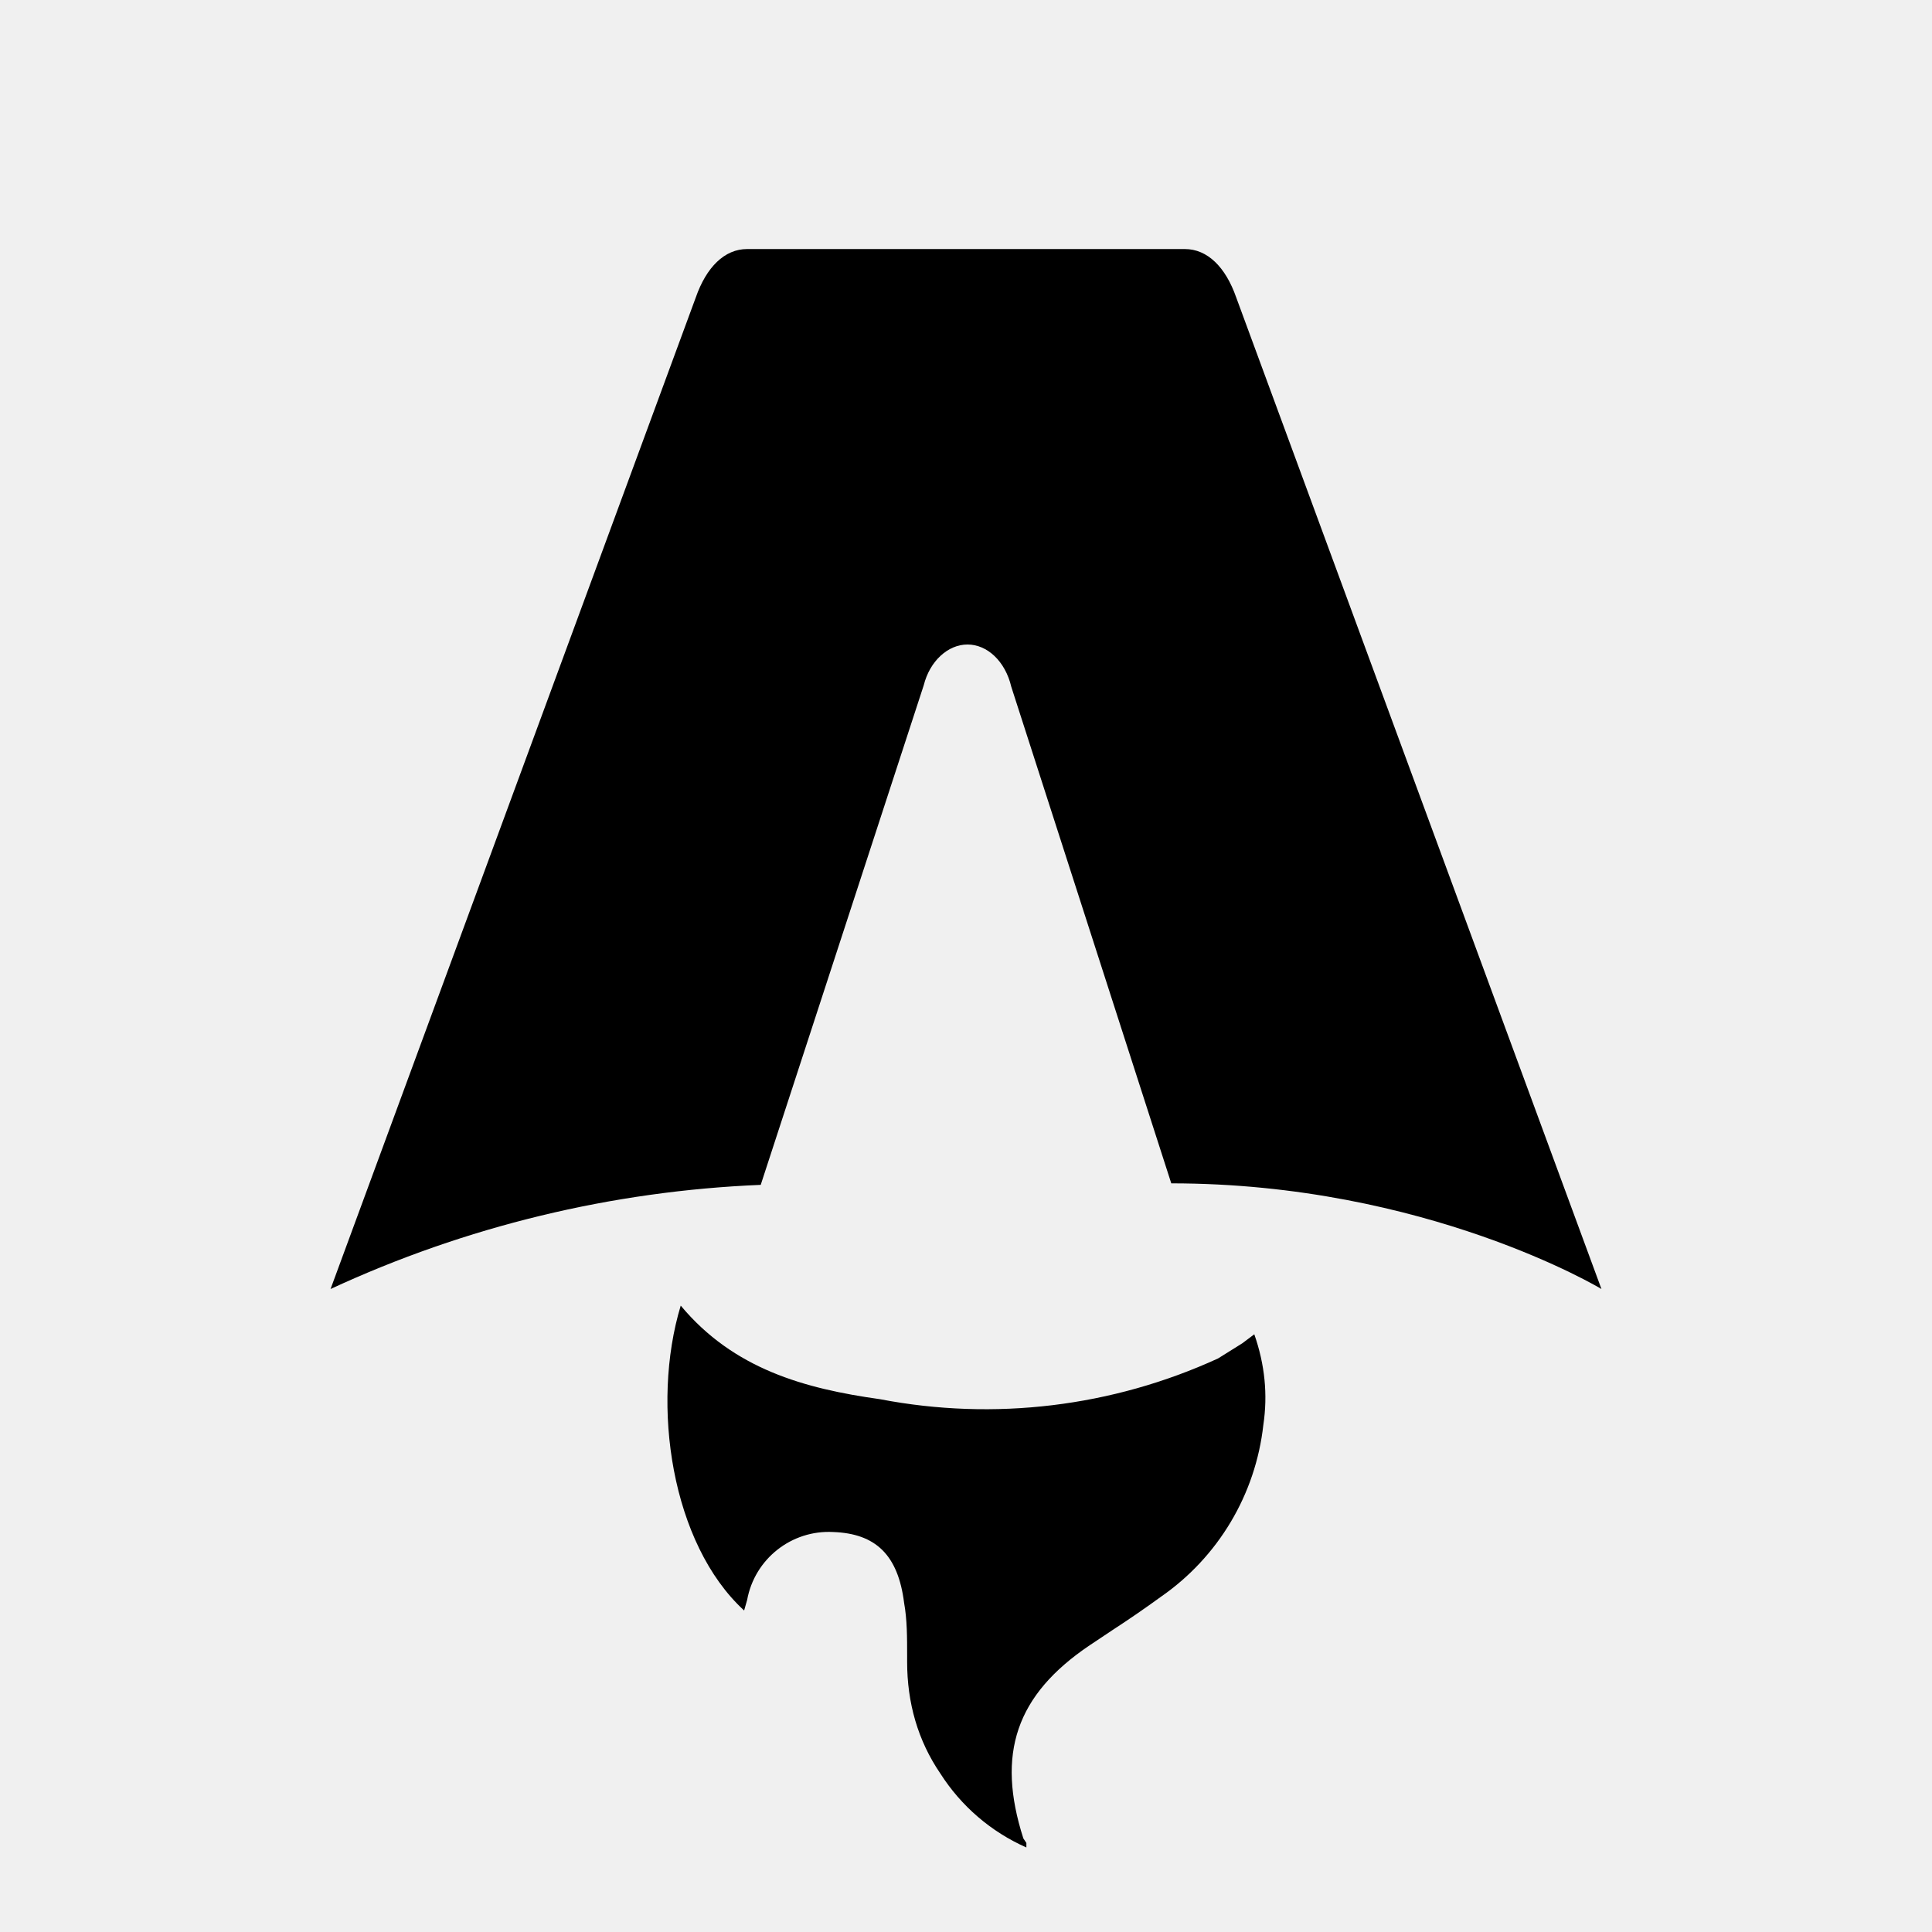
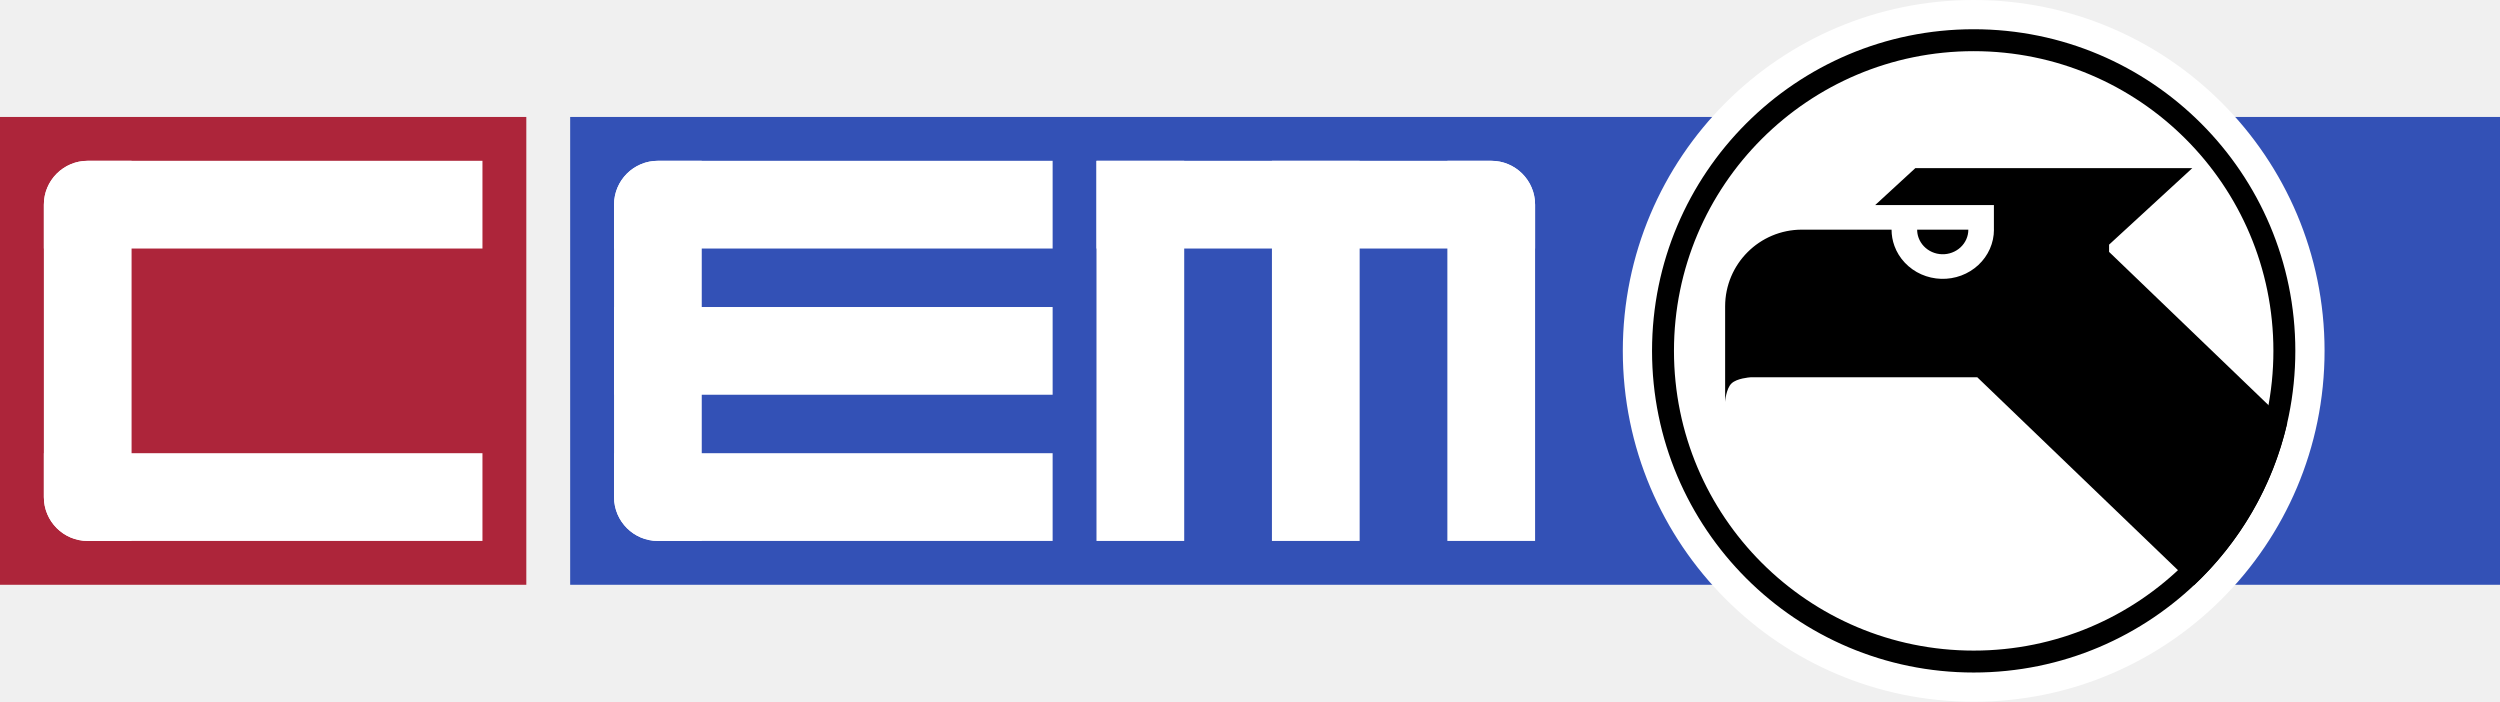
- <svg xmlns="http://www.w3.org/2000/svg" fill="none" viewBox="0 0 128 128">
-   <path d="M50.4 78.5a75.1 75.1 0 0 0-28.5 6.9l24.2-65.7c.7-2 1.9-3.2 3.4-3.2h29c1.5 0 2.7 1.2 3.4 3.2l24.2 65.7s-11.6-7-28.5-7L67 45.5c-.4-1.7-1.6-2.8-2.9-2.8-1.3 0-2.5 1.1-2.9 2.7L50.4 78.5Zm-1.1 28.2Zm-4.2-20.2c-2 6.6-.6 15.8 4.2 20.2a17.5 17.5 0 0 1 .2-.7 5.5 5.5 0 0 1 5.7-4.5c2.8.1 4.3 1.5 4.7 4.7.2 1.1.2 2.3.2 3.5v.4c0 2.7.7 5.2 2.2 7.4a13 13 0 0 0 5.7 4.9v-.3l-.2-.3c-1.8-5.6-.5-9.5 4.4-12.8l1.5-1a73 73 0 0 0 3.2-2.2 16 16 0 0 0 6.8-11.4c.3-2 .1-4-.6-6l-.8.6-1.6 1a37 37 0 0 1-22.4 2.7c-5-.7-9.7-2-13.2-6.2Z" />
-   <style>
-         path { fill: #000; }
-         @media (prefers-color-scheme: dark) {
-             path { fill: #FFF; }
-         }
-     </style>
+ <svg xmlns="http://www.w3.org/2000/svg" width="114" height="32" viewBox="0 0 114 32" fill="none">
+   <rect y="5.333" width="24" height="21.333" fill="#AD253A" />
+   <rect x="26" y="5.333" width="88" height="21.333" fill="#3351B6" />
+   <path d="M2 9.333C2 8.229 2.895 7.333 4 7.333H6V24.667H4C2.895 24.667 2 23.771 2 22.667V9.333Z" fill="white" />
+   <path d="M28 9.333C28 8.229 28.895 7.333 30 7.333H32V24.667H30C28.895 24.667 28 23.771 28 22.667V9.333Z" fill="white" />
+   <path d="M68 7.333C69.105 7.333 70 8.229 70 9.333L70 11.333L50 11.333L50 7.333L68 7.333Z" fill="white" />
+   <path d="M22 7.333L22 11.333L2 11.333L2 9.333C2 8.229 2.895 7.333 4 7.333L22 7.333Z" fill="white" />
+   <path d="M48 7.333L48 11.333L28 11.333L28 9.333C28 8.229 28.895 7.333 30 7.333L48 7.333Z" fill="white" />
+   <path d="M70 24.667L66 24.667L66 7.333L68 7.333C69.105 7.333 70 8.229 70 9.333L70 24.667Z" fill="white" />
+   <path d="M48 14L48 18L28 18L28 14L48 14Z" fill="white" />
+   <path d="M62 24.667L58 24.667L58 7.333L62 7.333L62 24.667Z" fill="white" />
+   <path d="M22 20.667L22 24.667L4 24.667C2.895 24.667 2 23.771 2 22.667L2 20.667L22 20.667Z" fill="white" />
+   <path d="M48 20.667L48 24.667L30 24.667C28.895 24.667 28 23.771 28 22.667L28 20.667L48 20.667Z" fill="white" />
+   <path d="M54 24.667L50 24.667L50 7.333L54 7.333L54 24.667Z" fill="white" />
+   <circle cx="90" cy="16" r="16" fill="white" />
+   <circle cx="90" cy="16" r="14.667" fill="white" />
+   <circle cx="90" cy="16" r="14.167" fill="white" stroke="black" />
+   <path fill-rule="evenodd" clip-rule="evenodd" d="M100.037 26.694L90.165 17.204H79.828C79.772 17.208 79.2 17.251 78.958 17.484C78.703 17.729 78.666 18.326 78.666 18.326V17.204V17.204V13.972C78.666 12.039 80.233 10.472 82.166 10.472H84.289L84.29 10.472H86.255C86.255 10.725 86.299 10.976 86.387 11.216C86.49 11.499 86.652 11.76 86.863 11.982C87.073 12.204 87.328 12.384 87.612 12.51C87.896 12.636 88.203 12.705 88.516 12.715C88.829 12.724 89.14 12.673 89.431 12.565C89.723 12.456 89.989 12.293 90.214 12.083C90.438 11.874 90.617 11.624 90.739 11.347C90.861 11.07 90.924 10.773 90.924 10.472H89.756C89.756 10.622 89.725 10.771 89.664 10.909C89.603 11.048 89.514 11.173 89.401 11.278C89.289 11.382 89.156 11.464 89.01 11.518C88.865 11.573 88.709 11.598 88.553 11.593C88.396 11.589 88.243 11.554 88.101 11.491C87.959 11.428 87.831 11.338 87.726 11.227C87.621 11.116 87.54 10.986 87.488 10.844C87.444 10.724 87.422 10.598 87.422 10.472H90.922V9.35H85.509L87.339 7.667H99.968L96.174 11.156V11.486L104.295 19.293C103.633 22.177 102.121 24.737 100.037 26.694Z" fill="black" />
</svg>
